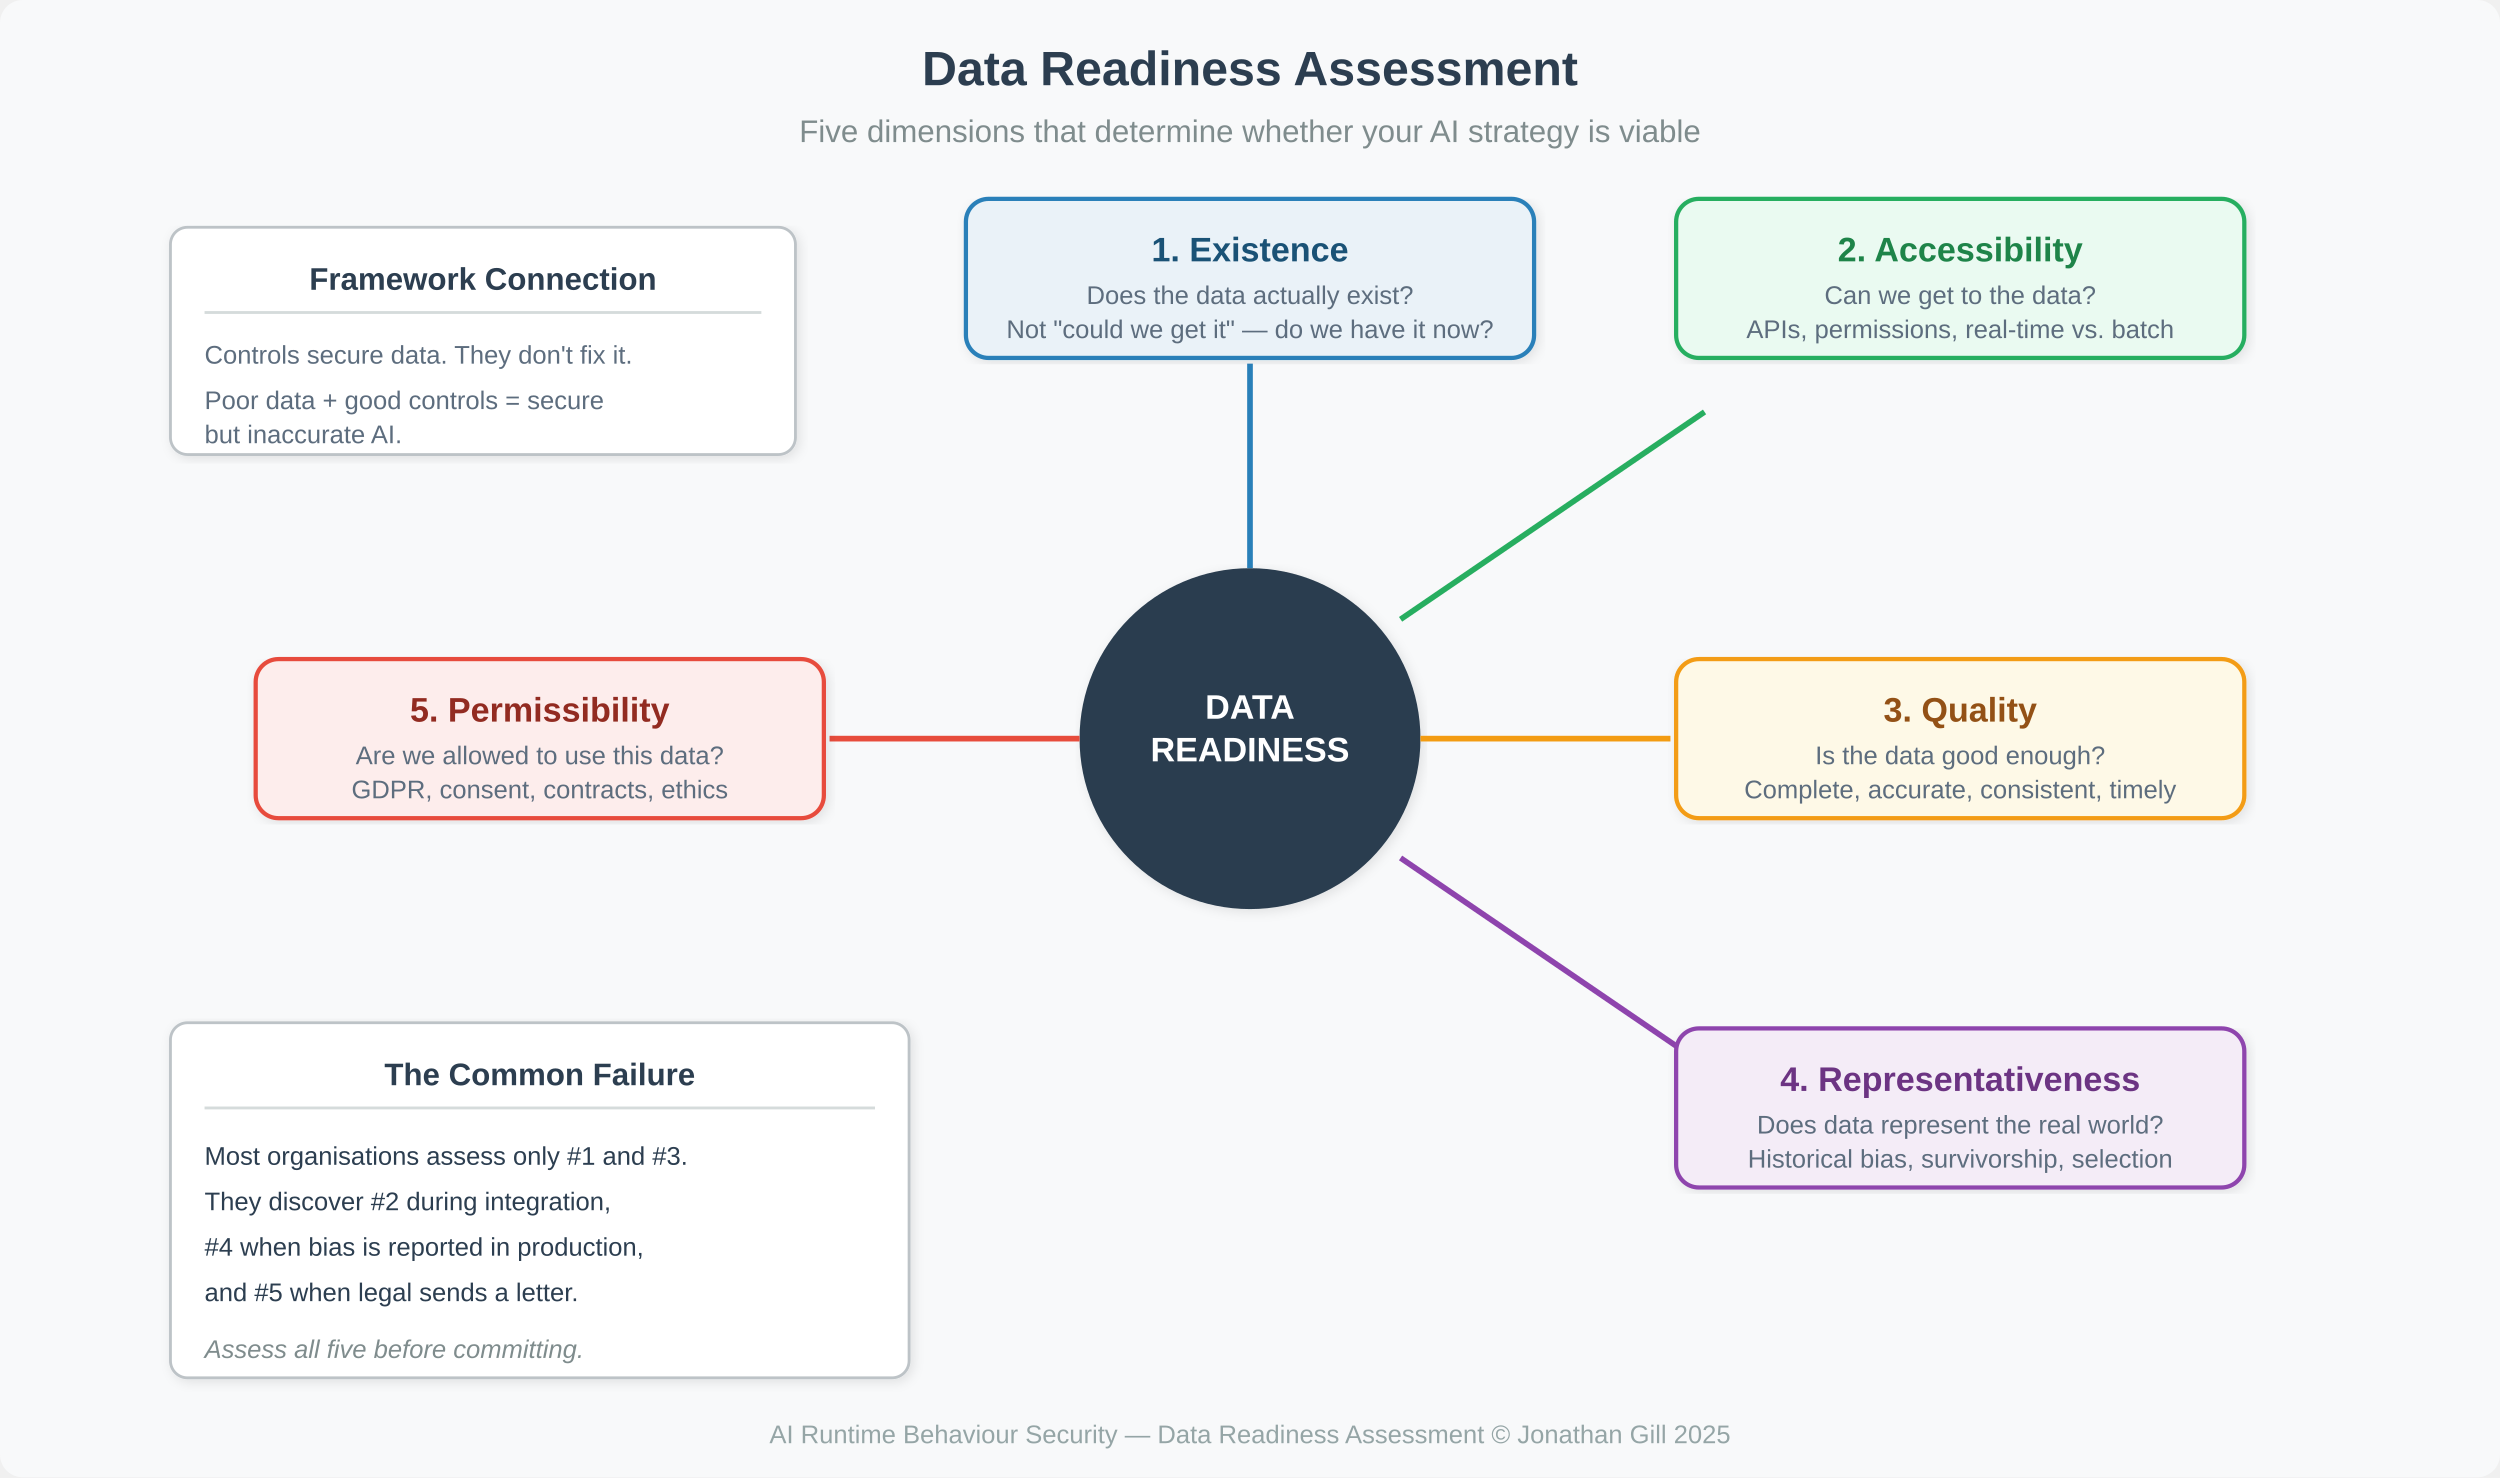
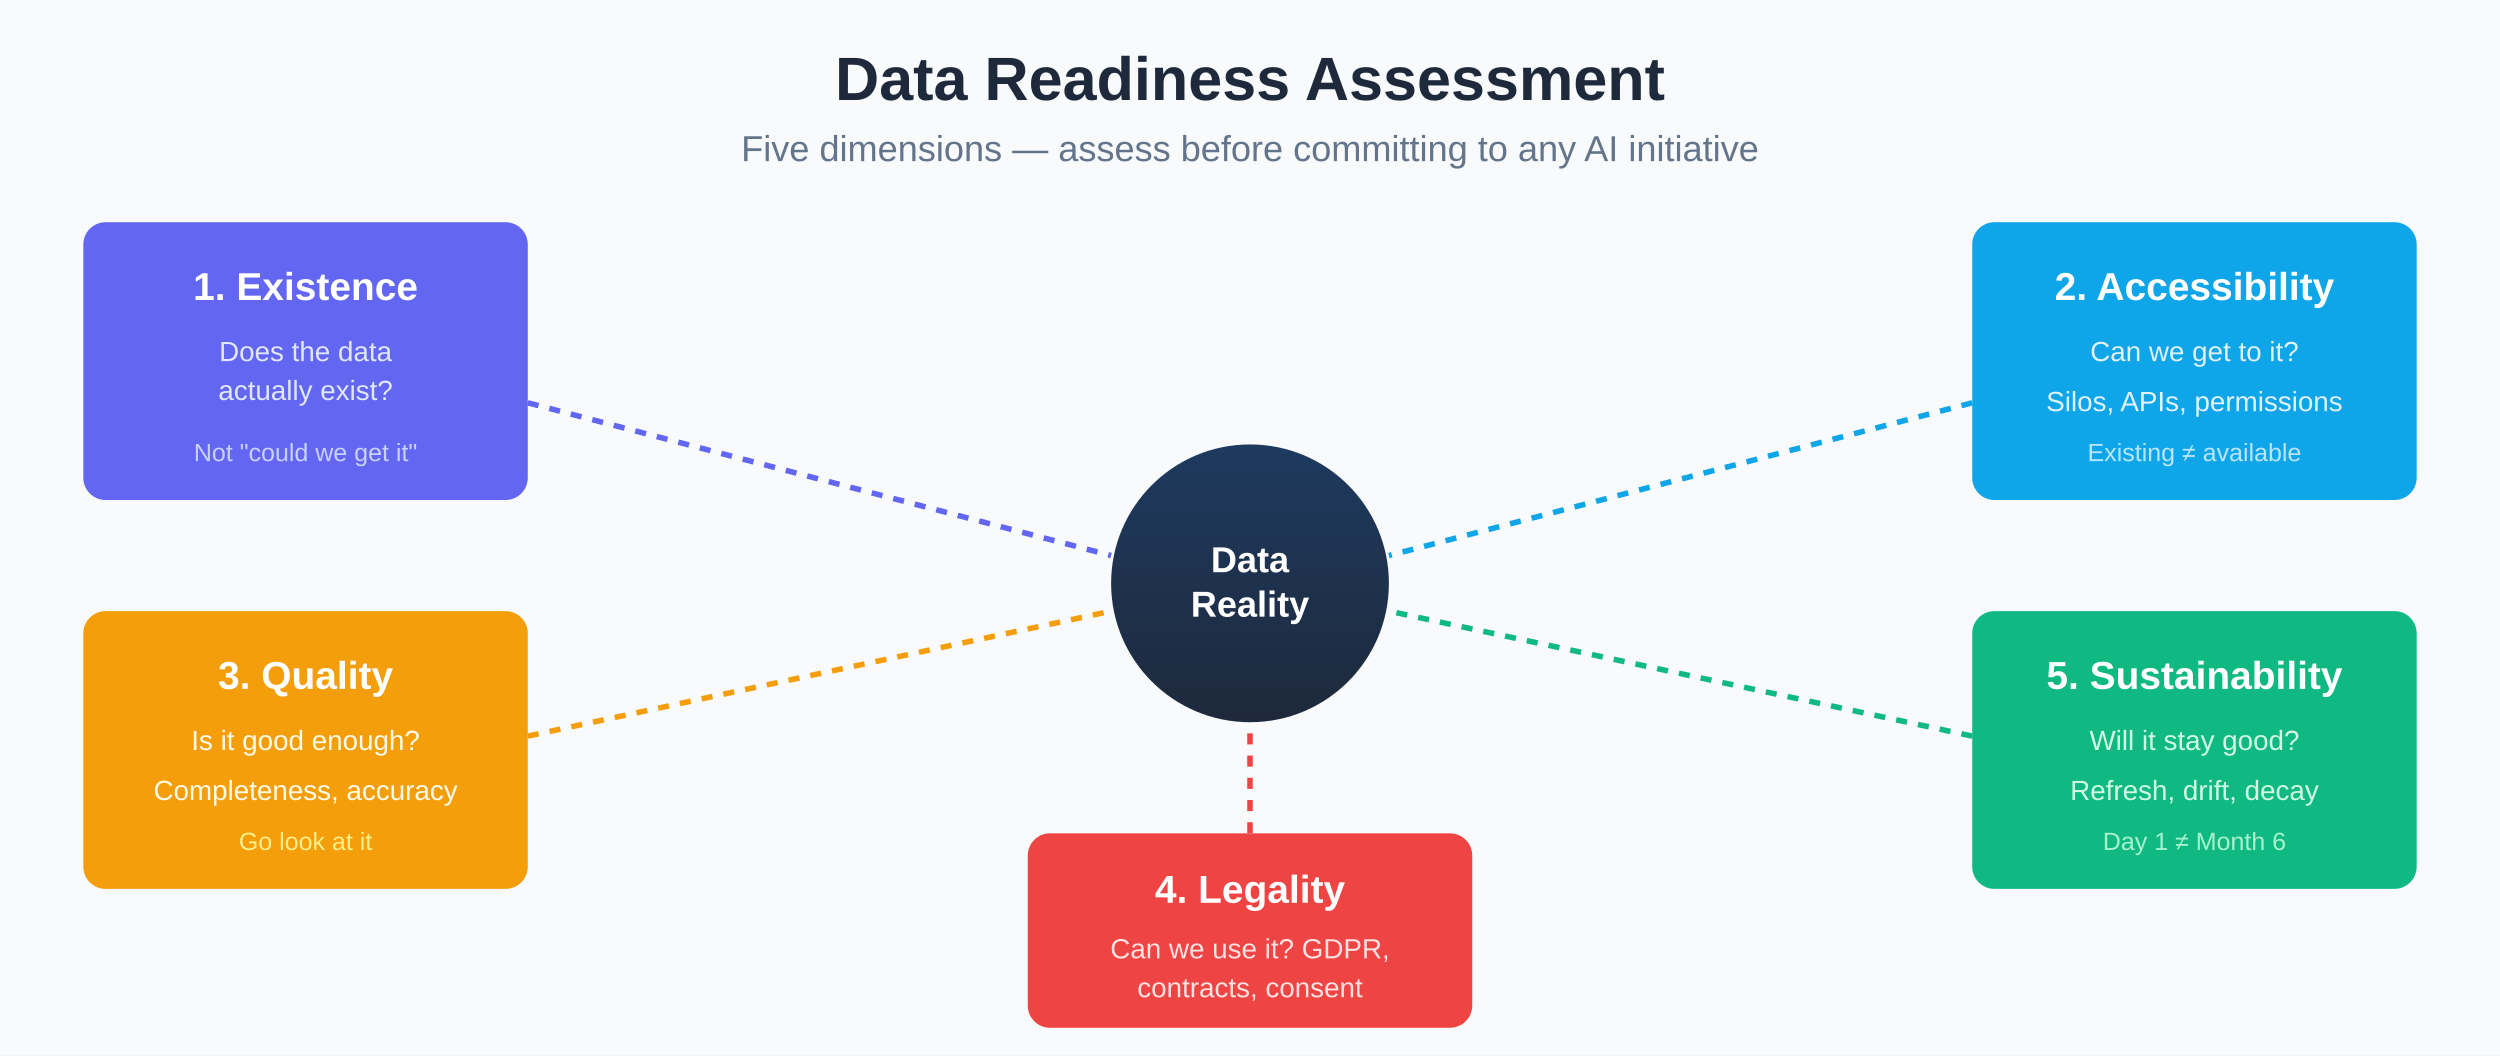
- <svg xmlns="http://www.w3.org/2000/svg" width="880" height="520" viewBox="0 0 880 520" font-family="Arial, Helvetica, sans-serif">
+ <svg xmlns="http://www.w3.org/2000/svg" width="900" height="380" viewBox="0 0 900 380">
  <defs>
-     <filter id="shadow" x="-2%" y="-2%" width="104%" height="106%">
-       <feDropShadow dx="1" dy="1" stdDeviation="2" flood-opacity="0.1" />
-     </filter>
+     <linearGradient id="dimGrad" x1="0%" y1="0%" x2="0%" y2="100%">
+       <stop offset="0%" style="stop-color:#1e3a5f" />
+       <stop offset="100%" style="stop-color:#1e293b" />
+     </linearGradient>
  </defs>
-   <rect width="880" height="520" fill="#f8f9fa" rx="8" />
-   <text x="440" y="30" text-anchor="middle" font-size="17" font-weight="bold" fill="#2c3e50">Data Readiness Assessment</text>
-   <text x="440" y="50" text-anchor="middle" font-size="11" fill="#7f8c8d">Five dimensions that determine whether your AI strategy is viable</text>
-   <circle cx="440" cy="260" r="60" fill="#2c3e50" filter="url(#shadow)" />
-   <text x="440" y="253" text-anchor="middle" font-size="12" font-weight="bold" fill="#fff">DATA</text>
-   <text x="440" y="268" text-anchor="middle" font-size="12" font-weight="bold" fill="#fff">READINESS</text>
-   <line x1="440" y1="200" x2="440" y2="128" stroke="#2980b9" stroke-width="2" />
-   <rect x="340" y="70" width="200" height="56" rx="8" fill="#eaf2f8" stroke="#2980b9" stroke-width="1.5" filter="url(#shadow)" />
-   <text x="440" y="92" text-anchor="middle" font-size="12" font-weight="bold" fill="#1a5276">1. Existence</text>
-   <text x="440" y="107" text-anchor="middle" font-size="9" fill="#5d6d7e">Does the data actually exist?</text>
-   <text x="440" y="119" text-anchor="middle" font-size="9" fill="#5d6d7e">Not "could we get it" — do we have it now?</text>
-   <line x1="493" y1="218" x2="600" y2="145" stroke="#27ae60" stroke-width="2" />
-   <rect x="590" y="70" width="200" height="56" rx="8" fill="#eafaf1" stroke="#27ae60" stroke-width="1.5" filter="url(#shadow)" />
-   <text x="690" y="92" text-anchor="middle" font-size="12" font-weight="bold" fill="#1e8449">2. Accessibility</text>
-   <text x="690" y="107" text-anchor="middle" font-size="9" fill="#5d6d7e">Can we get to the data?</text>
-   <text x="690" y="119" text-anchor="middle" font-size="9" fill="#5d6d7e">APIs, permissions, real-time vs. batch</text>
-   <line x1="500" y1="260" x2="588" y2="260" stroke="#f39c12" stroke-width="2" />
-   <rect x="590" y="232" width="200" height="56" rx="8" fill="#fef9e7" stroke="#f39c12" stroke-width="1.5" filter="url(#shadow)" />
-   <text x="690" y="254" text-anchor="middle" font-size="12" font-weight="bold" fill="#935116">3. Quality</text>
-   <text x="690" y="269" text-anchor="middle" font-size="9" fill="#5d6d7e">Is the data good enough?</text>
-   <text x="690" y="281" text-anchor="middle" font-size="9" fill="#5d6d7e">Complete, accurate, consistent, timely</text>
-   <line x1="493" y1="302" x2="600" y2="375" stroke="#8e44ad" stroke-width="2" />
-   <rect x="590" y="362" width="200" height="56" rx="8" fill="#f4ecf7" stroke="#8e44ad" stroke-width="1.5" filter="url(#shadow)" />
-   <text x="690" y="384" text-anchor="middle" font-size="12" font-weight="bold" fill="#6c3483">4. Representativeness</text>
-   <text x="690" y="399" text-anchor="middle" font-size="9" fill="#5d6d7e">Does data represent the real world?</text>
-   <text x="690" y="411" text-anchor="middle" font-size="9" fill="#5d6d7e">Historical bias, survivorship, selection</text>
-   <line x1="380" y1="260" x2="292" y2="260" stroke="#e74c3c" stroke-width="2" />
-   <rect x="90" y="232" width="200" height="56" rx="8" fill="#fdedec" stroke="#e74c3c" stroke-width="1.5" filter="url(#shadow)" />
-   <text x="190" y="254" text-anchor="middle" font-size="12" font-weight="bold" fill="#922b21">5. Permissibility</text>
-   <text x="190" y="269" text-anchor="middle" font-size="9" fill="#5d6d7e">Are we allowed to use this data?</text>
-   <text x="190" y="281" text-anchor="middle" font-size="9" fill="#5d6d7e">GDPR, consent, contracts, ethics</text>
-   <rect x="60" y="360" width="260" height="125" rx="6" fill="#fff" stroke="#bdc3c7" stroke-width="1" filter="url(#shadow)" />
-   <text x="190" y="382" text-anchor="middle" font-size="11" font-weight="bold" fill="#2c3e50">The Common Failure</text>
-   <line x1="72" y1="390" x2="308" y2="390" stroke="#d5dbdb" stroke-width="1" />
-   <text x="72" y="410" font-size="9" fill="#2c3e50">Most organisations assess only #1 and #3.</text>
-   <text x="72" y="426" font-size="9" fill="#2c3e50">They discover #2 during integration,</text>
-   <text x="72" y="442" font-size="9" fill="#2c3e50">#4 when bias is reported in production,</text>
-   <text x="72" y="458" font-size="9" fill="#2c3e50">and #5 when legal sends a letter.</text>
-   <text x="72" y="478" font-size="9" font-style="italic" fill="#7f8c8d">Assess all five before committing.</text>
-   <rect x="60" y="80" width="220" height="80" rx="6" fill="#fff" stroke="#bdc3c7" stroke-width="1" filter="url(#shadow)" />
-   <text x="170" y="102" text-anchor="middle" font-size="11" font-weight="bold" fill="#2c3e50">Framework Connection</text>
-   <line x1="72" y1="110" x2="268" y2="110" stroke="#d5dbdb" stroke-width="1" />
-   <text x="72" y="128" font-size="9" fill="#5d6d7e">Controls secure data. They don't fix it.</text>
-   <text x="72" y="144" font-size="9" fill="#5d6d7e">Poor data + good controls = secure</text>
-   <text x="72" y="156" font-size="9" fill="#5d6d7e">but inaccurate AI.</text>
-   <text x="440" y="508" text-anchor="middle" font-size="9" fill="#95a5a6">AI Runtime Behaviour Security — Data Readiness Assessment © Jonathan Gill 2025</text>
+   <rect width="900" height="380" fill="#f8fafc" />
+   <text x="450" y="36" font-family="Arial, sans-serif" font-size="22" font-weight="bold" fill="#1e293b" text-anchor="middle">Data Readiness Assessment</text>
+   <text x="450" y="58" font-family="Arial, sans-serif" font-size="13" fill="#64748b" text-anchor="middle">Five dimensions — assess before committing to any AI initiative</text>
+   <circle cx="450" cy="210" r="50" fill="url(#dimGrad)" />
+   <text x="450" y="206" font-family="Arial, sans-serif" font-size="13" font-weight="bold" fill="white" text-anchor="middle">Data</text>
+   <text x="450" y="222" font-family="Arial, sans-serif" font-size="13" font-weight="bold" fill="white" text-anchor="middle">Reality</text>
+   <rect x="30" y="80" width="160" height="100" rx="8" fill="#6366f1" />
+   <text x="110" y="108" font-family="Arial, sans-serif" font-size="14" font-weight="bold" fill="white" text-anchor="middle">1. Existence</text>
+   <text x="110" y="130" font-family="Arial, sans-serif" font-size="10" fill="#e0e7ff" text-anchor="middle">Does the data</text>
+   <text x="110" y="144" font-family="Arial, sans-serif" font-size="10" fill="#e0e7ff" text-anchor="middle">actually exist?</text>
+   <text x="110" y="166" font-family="Arial, sans-serif" font-size="9" fill="#c7d2fe" text-anchor="middle">Not "could we get it"</text>
+   <line x1="190" y1="145" x2="400" y2="200" stroke="#6366f1" stroke-width="2" stroke-dasharray="4" />
+   <rect x="710" y="80" width="160" height="100" rx="8" fill="#0ea5e9" />
+   <text x="790" y="108" font-family="Arial, sans-serif" font-size="14" font-weight="bold" fill="white" text-anchor="middle">2. Accessibility</text>
+   <text x="790" y="130" font-family="Arial, sans-serif" font-size="10" fill="#e0f2fe" text-anchor="middle">Can we get to it?</text>
+   <text x="790" y="148" font-family="Arial, sans-serif" font-size="10" fill="#e0f2fe" text-anchor="middle">Silos, APIs, permissions</text>
+   <text x="790" y="166" font-family="Arial, sans-serif" font-size="9" fill="#bae6fd" text-anchor="middle">Existing ≠ available</text>
+   <line x1="710" y1="145" x2="500" y2="200" stroke="#0ea5e9" stroke-width="2" stroke-dasharray="4" />
+   <rect x="30" y="220" width="160" height="100" rx="8" fill="#f59e0b" />
+   <text x="110" y="248" font-family="Arial, sans-serif" font-size="14" font-weight="bold" fill="white" text-anchor="middle">3. Quality</text>
+   <text x="110" y="270" font-family="Arial, sans-serif" font-size="10" fill="#fefce8" text-anchor="middle">Is it good enough?</text>
+   <text x="110" y="288" font-family="Arial, sans-serif" font-size="10" fill="#fefce8" text-anchor="middle">Completeness, accuracy</text>
+   <text x="110" y="306" font-family="Arial, sans-serif" font-size="9" fill="#fef08a" text-anchor="middle">Go look at it</text>
+   <line x1="190" y1="265" x2="400" y2="220" stroke="#f59e0b" stroke-width="2" stroke-dasharray="4" />
+   <rect x="370" y="300" width="160" height="70" rx="8" fill="#ef4444" />
+   <text x="450" y="325" font-family="Arial, sans-serif" font-size="14" font-weight="bold" fill="white" text-anchor="middle">4. Legality</text>
+   <text x="450" y="345" font-family="Arial, sans-serif" font-size="10" fill="#fee2e2" text-anchor="middle">Can we use it? GDPR,</text>
+   <text x="450" y="359" font-family="Arial, sans-serif" font-size="10" fill="#fee2e2" text-anchor="middle">contracts, consent</text>
+   <line x1="450" y1="300" x2="450" y2="260" stroke="#ef4444" stroke-width="2" stroke-dasharray="4" />
+   <rect x="710" y="220" width="160" height="100" rx="8" fill="#10b981" />
+   <text x="790" y="248" font-family="Arial, sans-serif" font-size="14" font-weight="bold" fill="white" text-anchor="middle">5. Sustainability</text>
+   <text x="790" y="270" font-family="Arial, sans-serif" font-size="10" fill="#d1fae5" text-anchor="middle">Will it stay good?</text>
+   <text x="790" y="288" font-family="Arial, sans-serif" font-size="10" fill="#d1fae5" text-anchor="middle">Refresh, drift, decay</text>
+   <text x="790" y="306" font-family="Arial, sans-serif" font-size="9" fill="#a7f3d0" text-anchor="middle">Day 1 ≠ Month 6</text>
+   <line x1="710" y1="265" x2="500" y2="220" stroke="#10b981" stroke-width="2" stroke-dasharray="4" />
</svg>
